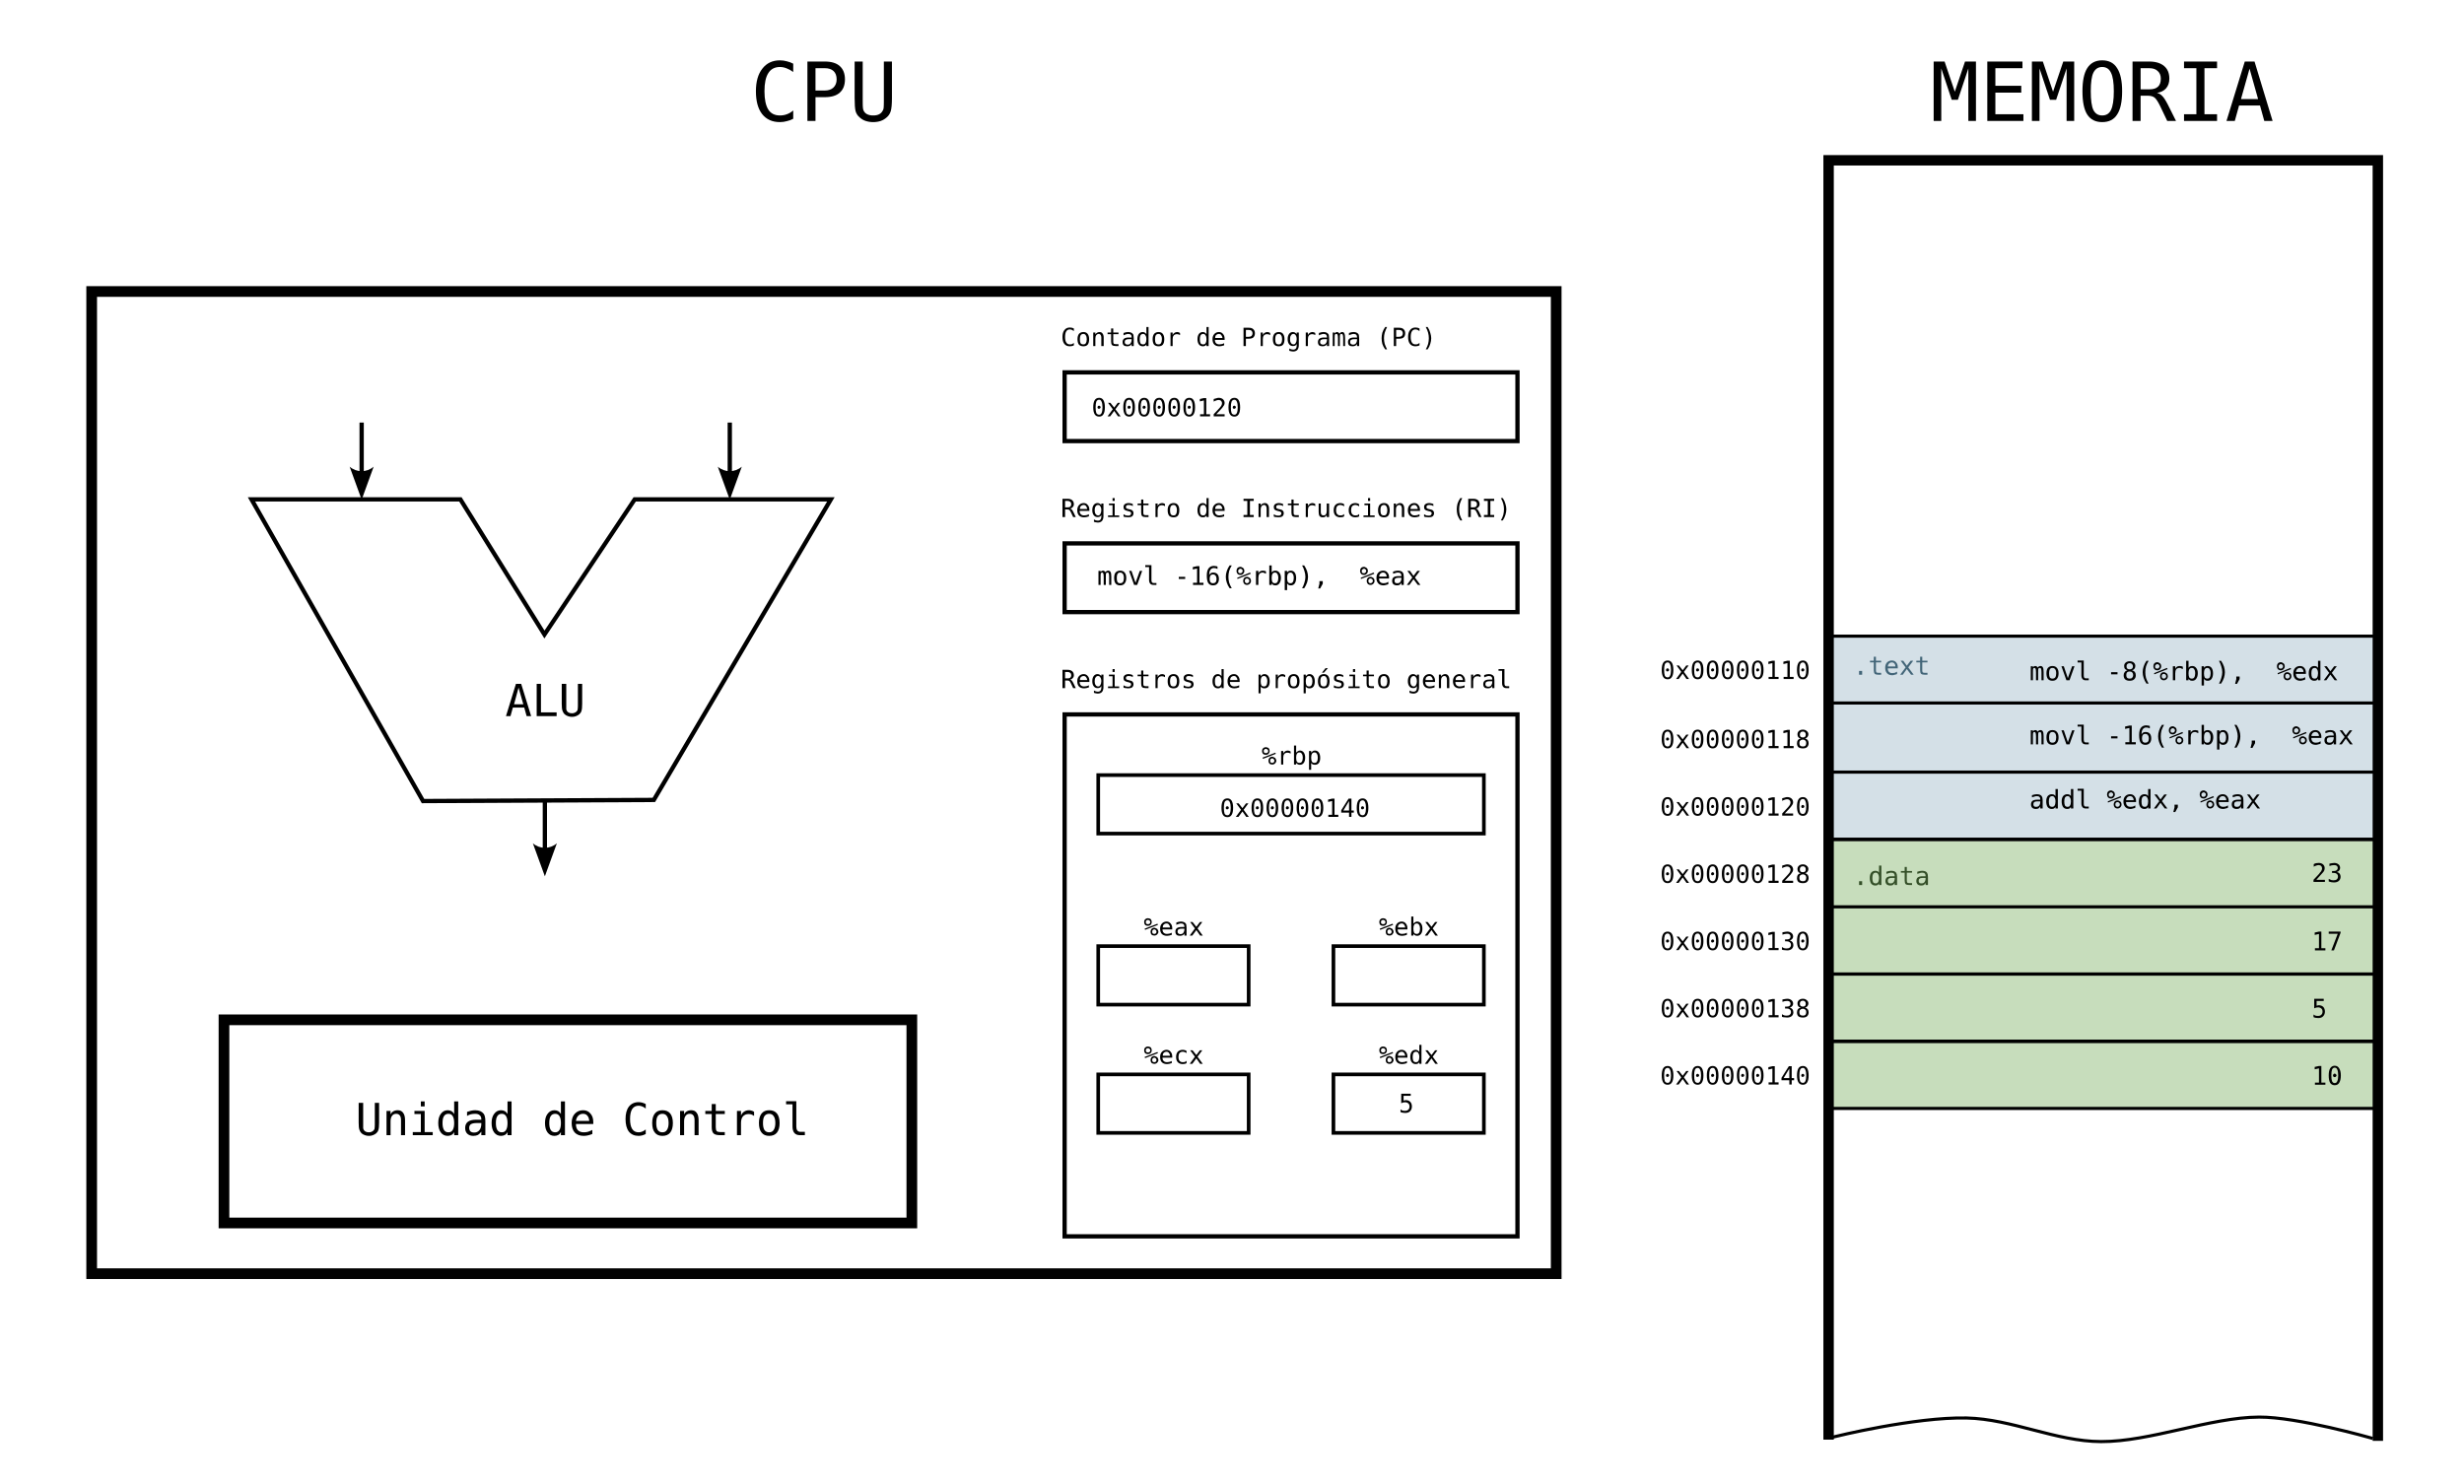
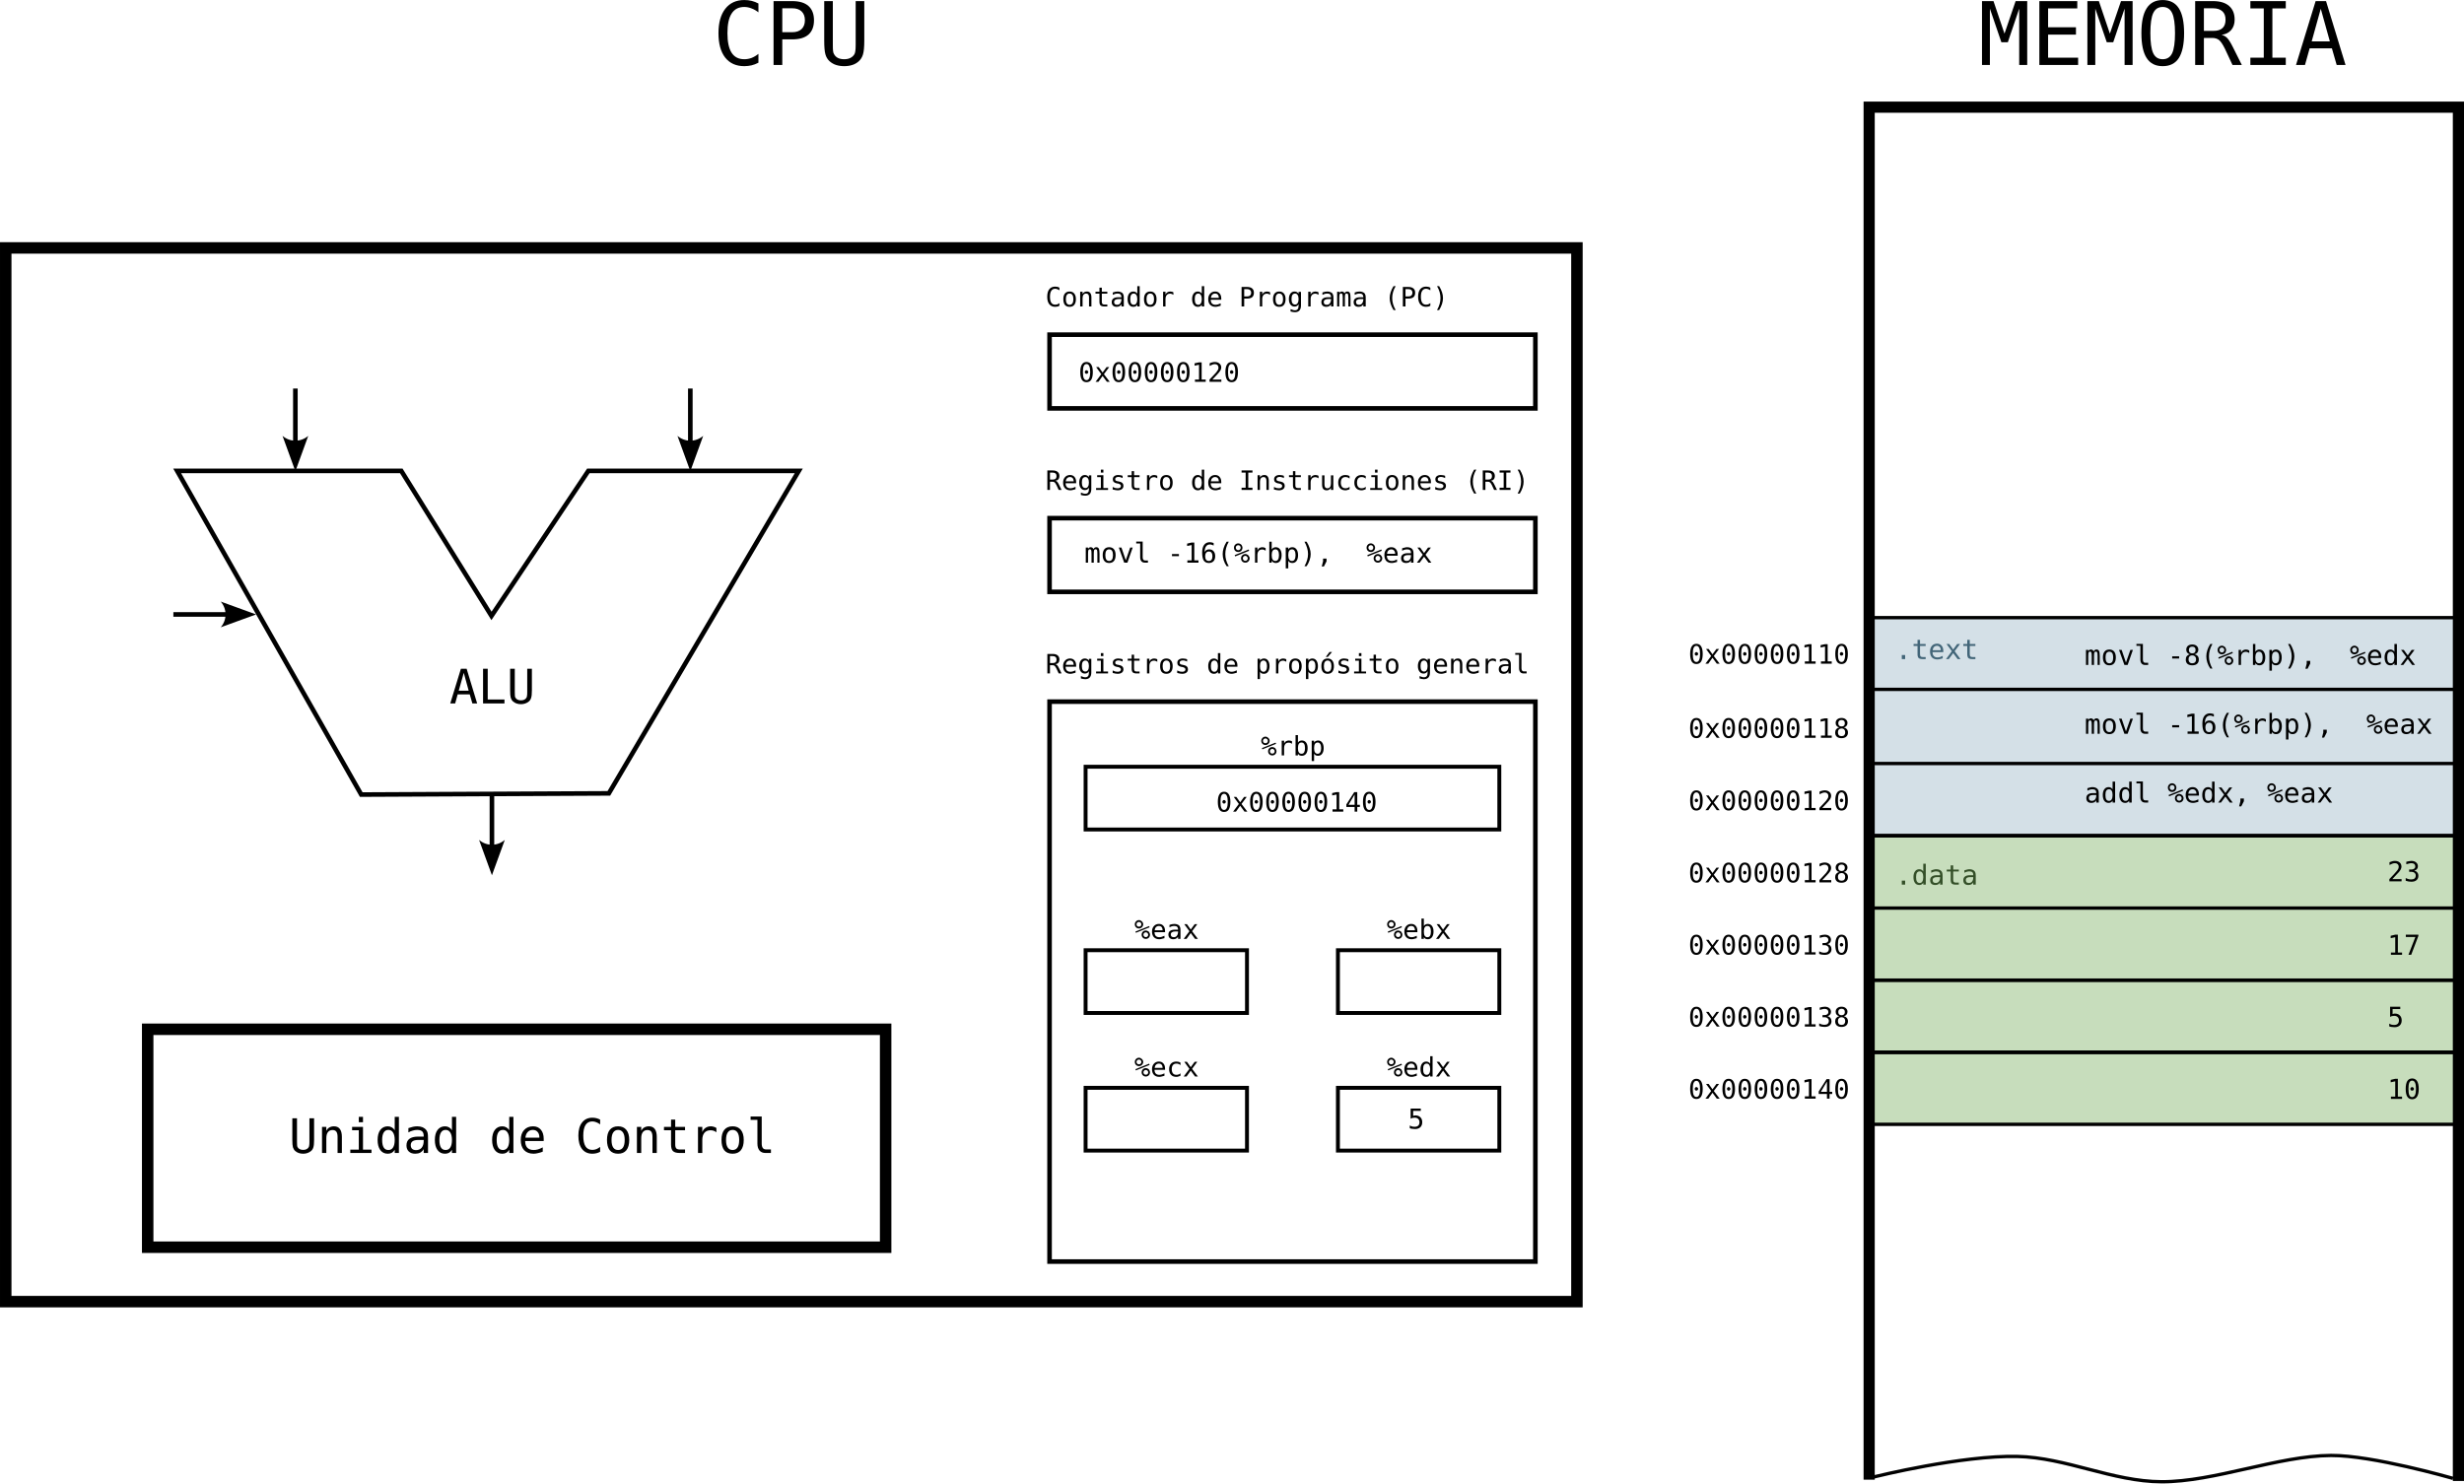
- <svg xmlns="http://www.w3.org/2000/svg" width="151.042mm" height="90.953mm" viewBox="0 0 162.042 97.577" version="1.1" id="svg1" xml:space="preserve">
+ <svg xmlns="http://www.w3.org/2000/svg" width="300mm" height="180.651mm" viewBox="0 0 321.849 193.808" version="1.1" id="svg1" xml:space="preserve">
  <defs id="defs1">
    <marker style="overflow:visible" id="ConcaveTriangle" refX="0" refY="0" orient="auto-start-reverse" markerWidth="1" markerHeight="1" viewBox="0 0 1 1" preserveAspectRatio="xMidYMid">
      <path transform="scale(0.7)" d="M -2,-4 9,0 -2,4 c 2,-2.33 2,-5.66 0,-8 z" style="fill:context-stroke;fill-rule:evenodd;stroke:none" id="path29" />
    </marker>
  </defs>
-   <g id="layer1" transform="translate(-5.77642,-16.39379)">
-     <rect style="fill:#c7ddbc;fill-opacity:1;stroke:none;stroke-width:0.102;stroke-linecap:square" id="rect5" width="35.82" height="17.544" x="126.266" y="71.703" />
-     <rect style="fill:#d4e0e7;fill-opacity:1;stroke:none;stroke-width:0.089;stroke-linecap:square" id="rect6" width="35.82" height="13.315" x="126.266" y="58.268" />
-     <path style="fill:none;fill-opacity:1;stroke:#000000;stroke-width:0.684;stroke-linecap:square;stroke-dasharray:none;stroke-opacity:1" d="M 126.032,110.748 V 26.938 h 36.121 v 83.89" id="path31" />
-     <text xml:space="preserve" style="font-style:normal;font-variant:normal;font-weight:normal;font-stretch:normal;font-size:1.642px;font-family:'Bitstream Vera Sans Mono';-inkscape-font-specification:'Bitstream Vera Sans Mono';fill:#000000;fill-opacity:1;stroke:none;stroke-width:0.137;stroke-dasharray:none;stroke-opacity:1" x="114.949" y="74.468" id="text72">
-       <tspan id="tspan72" style="fill:#000000;fill-opacity:1;stroke-width:0.137" x="114.949" y="74.468">0x00000128</tspan>
+   <g id="layer1" transform="translate(-11.45348,-20.36774)">
+     <rect style="fill:#c7ddbc;fill-opacity:1;stroke:none;stroke-width:0.217;stroke-linecap:square" id="rect5" width="76.327" height="37.383" x="256.104" y="129.756" />
+     <rect style="fill:#d4e0e7;fill-opacity:1;stroke:none;stroke-width:0.189;stroke-linecap:square" id="rect6" width="76.327" height="28.372" x="256.104" y="101.129" />
+     <path style="fill:none;fill-opacity:1;stroke:#000000;stroke-width:1.458;stroke-linecap:square;stroke-dasharray:none;stroke-opacity:1" d="M 255.604,212.956 V 34.369 h 76.969 V 213.126" id="path31" />
+     <text xml:space="preserve" style="font-style:normal;font-variant:normal;font-weight:normal;font-stretch:normal;font-size:3.498px;font-family:'Bitstream Vera Sans Mono';-inkscape-font-specification:'Bitstream Vera Sans Mono';fill:#000000;fill-opacity:1;stroke:none;stroke-width:0.292;stroke-dasharray:none;stroke-opacity:1" x="231.988" y="135.649" id="text72">
+       <tspan id="tspan72" style="fill:#000000;fill-opacity:1;stroke-width:0.292" x="231.988" y="135.649">0x00000128</tspan>
    </text>
-     <path style="fill:none;fill-opacity:1;stroke:#000000;stroke-width:0.205;stroke-linecap:square;stroke-dasharray:none;stroke-opacity:1" d="m 126.092,76.043 h 36.094" id="path73" />
-     <text xml:space="preserve" style="font-style:normal;font-variant:normal;font-weight:normal;font-stretch:normal;font-size:1.642px;font-family:'Bitstream Vera Sans Mono';-inkscape-font-specification:'Bitstream Vera Sans Mono';fill:#000000;fill-opacity:1;stroke:none;stroke-width:0.137;stroke-dasharray:none;stroke-opacity:1" x="114.949" y="78.892" id="text80">
-       <tspan id="tspan80" style="fill:#000000;fill-opacity:1;stroke-width:0.137" x="114.949" y="78.892">0x00000130</tspan>
+     <path style="fill:none;fill-opacity:1;stroke:#000000;stroke-width:0.437;stroke-linecap:square;stroke-dasharray:none;stroke-opacity:1" d="m 255.732,139.005 h 76.912" id="path73" />
+     <text xml:space="preserve" style="font-style:normal;font-variant:normal;font-weight:normal;font-stretch:normal;font-size:3.498px;font-family:'Bitstream Vera Sans Mono';-inkscape-font-specification:'Bitstream Vera Sans Mono';fill:#000000;fill-opacity:1;stroke:none;stroke-width:0.292;stroke-dasharray:none;stroke-opacity:1" x="231.988" y="145.075" id="text80">
+       <tspan id="tspan80" style="fill:#000000;fill-opacity:1;stroke-width:0.292" x="231.988" y="145.075">0x00000130</tspan>
    </text>
-     <path style="fill:none;fill-opacity:1;stroke:#000000;stroke-width:0.205;stroke-linecap:square;stroke-dasharray:none;stroke-opacity:1" d="m 126.092,80.467 h 36.094" id="path81" />
-     <text xml:space="preserve" style="font-style:normal;font-variant:normal;font-weight:normal;font-stretch:normal;font-size:1.642px;font-family:'Bitstream Vera Sans Mono';-inkscape-font-specification:'Bitstream Vera Sans Mono';fill:#000000;fill-opacity:1;stroke:none;stroke-width:0.137;stroke-dasharray:none;stroke-opacity:1" x="114.949" y="61.06" id="text88">
-       <tspan id="tspan88" style="fill:#000000;fill-opacity:1;stroke-width:0.137" x="114.949" y="61.06">0x00000110</tspan>
+     <path style="fill:none;fill-opacity:1;stroke:#000000;stroke-width:0.437;stroke-linecap:square;stroke-dasharray:none;stroke-opacity:1" d="m 255.732,148.431 h 76.912" id="path81" />
+     <text xml:space="preserve" style="font-style:normal;font-variant:normal;font-weight:normal;font-stretch:normal;font-size:3.498px;font-family:'Bitstream Vera Sans Mono';-inkscape-font-specification:'Bitstream Vera Sans Mono';fill:#000000;fill-opacity:1;stroke:none;stroke-width:0.292;stroke-dasharray:none;stroke-opacity:1" x="231.988" y="107.077" id="text88">
+       <tspan id="tspan88" style="fill:#000000;fill-opacity:1;stroke-width:0.292" x="231.988" y="107.077">0x00000110</tspan>
    </text>
-     <path style="fill:none;fill-opacity:1;stroke:#000000;stroke-width:0.205;stroke-linecap:square;stroke-dasharray:none;stroke-opacity:1" d="m 126.092,62.635 h 36.094" id="path89" />
-     <text xml:space="preserve" style="font-style:normal;font-variant:normal;font-weight:normal;font-stretch:normal;font-size:1.642px;font-family:'Bitstream Vera Sans Mono';-inkscape-font-specification:'Bitstream Vera Sans Mono';fill:#000000;fill-opacity:1;stroke:none;stroke-width:0.137;stroke-dasharray:none;stroke-opacity:1" x="114.949" y="65.606" id="text96">
-       <tspan id="tspan96" style="fill:#000000;fill-opacity:1;stroke-width:0.137" x="114.949" y="65.606">0x00000118</tspan>
+     <path style="fill:none;fill-opacity:1;stroke:#000000;stroke-width:0.437;stroke-linecap:square;stroke-dasharray:none;stroke-opacity:1" d="m 255.732,110.433 h 76.912" id="path89" />
+     <text xml:space="preserve" style="font-style:normal;font-variant:normal;font-weight:normal;font-stretch:normal;font-size:3.498px;font-family:'Bitstream Vera Sans Mono';-inkscape-font-specification:'Bitstream Vera Sans Mono';fill:#000000;fill-opacity:1;stroke:none;stroke-width:0.292;stroke-dasharray:none;stroke-opacity:1" x="231.988" y="116.763" id="text96">
+       <tspan id="tspan96" style="fill:#000000;fill-opacity:1;stroke-width:0.292" x="231.988" y="116.763">0x00000118</tspan>
    </text>
-     <path style="fill:none;fill-opacity:1;stroke:#000000;stroke-width:0.205;stroke-linecap:square;stroke-dasharray:none;stroke-opacity:1" d="m 126.092,67.181 h 36.094" id="path97" />
-     <text xml:space="preserve" style="font-style:normal;font-variant:normal;font-weight:normal;font-stretch:normal;font-size:1.642px;font-family:'Bitstream Vera Sans Mono';-inkscape-font-specification:'Bitstream Vera Sans Mono';fill:#000000;fill-opacity:1;stroke:none;stroke-width:0.137;stroke-dasharray:none;stroke-opacity:1" x="114.949" y="70.043" id="text104">
-       <tspan id="tspan104" style="fill:#000000;fill-opacity:1;stroke-width:0.137" x="114.949" y="70.043">0x00000120</tspan>
+     <path style="fill:none;fill-opacity:1;stroke:#000000;stroke-width:0.437;stroke-linecap:square;stroke-dasharray:none;stroke-opacity:1" d="m 255.732,120.119 h 76.912" id="path97" />
+     <text xml:space="preserve" style="font-style:normal;font-variant:normal;font-weight:normal;font-stretch:normal;font-size:3.498px;font-family:'Bitstream Vera Sans Mono';-inkscape-font-specification:'Bitstream Vera Sans Mono';fill:#000000;fill-opacity:1;stroke:none;stroke-width:0.292;stroke-dasharray:none;stroke-opacity:1" x="231.988" y="126.218" id="text104">
+       <tspan id="tspan104" style="fill:#000000;fill-opacity:1;stroke-width:0.292" x="231.988" y="126.218">0x00000120</tspan>
    </text>
-     <path style="fill:none;fill-opacity:1;stroke:#000000;stroke-width:0.205;stroke-linecap:square;stroke-dasharray:none;stroke-opacity:1" d="m 126.092,71.618 h 36.094" id="path105" />
-     <path style="fill:none;fill-opacity:1;stroke:#000000;stroke-width:0.205;stroke-linecap:square;stroke-dasharray:none;stroke-opacity:1" d="m 126.092,71.596 h 36.094" id="path1" />
-     <text xml:space="preserve" style="font-size:1.687px;font-family:'Bitstream Vera Sans Mono';-inkscape-font-specification:'Bitstream Vera Sans Mono';fill:#000000;stroke-width:0.07;stroke-linecap:square" x="157.796" y="74.407" id="text1">
-       <tspan id="tspan1" style="stroke-width:0.07" x="157.796" y="74.407">23</tspan>
+     <path style="fill:none;fill-opacity:1;stroke:#000000;stroke-width:0.437;stroke-linecap:square;stroke-dasharray:none;stroke-opacity:1" d="m 255.732,129.574 h 76.912" id="path105" />
+     <path style="fill:none;fill-opacity:1;stroke:#000000;stroke-width:0.437;stroke-linecap:square;stroke-dasharray:none;stroke-opacity:1" d="m 255.732,129.529 h 76.912" id="path1" />
+     <text xml:space="preserve" style="font-size:3.596px;font-family:'Bitstream Vera Sans Mono';-inkscape-font-specification:'Bitstream Vera Sans Mono';fill:#000000;stroke-width:0.15;stroke-linecap:square" x="323.289" y="135.519" id="text1">
+       <tspan id="tspan1" style="stroke-width:0.15" x="323.289" y="135.519">23</tspan>
    </text>
-     <text xml:space="preserve" style="font-size:1.687px;font-family:'Bitstream Vera Sans Mono';-inkscape-font-specification:'Bitstream Vera Sans Mono';fill:#000000;stroke-width:0.07;stroke-linecap:square" x="157.796" y="78.907" id="text2">
-       <tspan id="tspan2" style="stroke-width:0.07" x="157.796" y="78.907">17</tspan>
+     <text xml:space="preserve" style="font-size:3.596px;font-family:'Bitstream Vera Sans Mono';-inkscape-font-specification:'Bitstream Vera Sans Mono';fill:#000000;stroke-width:0.15;stroke-linecap:square" x="323.289" y="145.107" id="text2">
+       <tspan id="tspan2" style="stroke-width:0.15" x="323.289" y="145.107">17</tspan>
    </text>
-     <text xml:space="preserve" style="font-size:1.687px;font-family:'Bitstream Vera Sans Mono';-inkscape-font-specification:'Bitstream Vera Sans Mono';fill:#000000;stroke-width:0.07;stroke-linecap:square" x="139.234" y="61.138" id="text3">
-       <tspan id="tspan3" style="stroke-width:0.07" x="139.234" y="61.138">movl -8(%rbp),  %edx</tspan>
+     <text xml:space="preserve" style="font-size:3.596px;font-family:'Bitstream Vera Sans Mono';-inkscape-font-specification:'Bitstream Vera Sans Mono';fill:#000000;stroke-width:0.15;stroke-linecap:square" x="283.737" y="107.243" id="text3">
+       <tspan id="tspan3" style="stroke-width:0.15" x="283.737" y="107.243">movl -8(%rbp),  %edx</tspan>
    </text>
-     <text xml:space="preserve" style="font-size:1.687px;font-family:'Bitstream Vera Sans Mono';-inkscape-font-specification:'Bitstream Vera Sans Mono';fill:#000000;stroke-width:0.07;stroke-linecap:square" x="139.234" y="65.356" id="text4">
-       <tspan id="tspan4" style="stroke-width:0.07" x="139.234" y="65.356">movl -16(%rbp),  %eax</tspan>
+     <text xml:space="preserve" style="font-size:3.596px;font-family:'Bitstream Vera Sans Mono';-inkscape-font-specification:'Bitstream Vera Sans Mono';fill:#000000;stroke-width:0.15;stroke-linecap:square" x="283.737" y="116.232" id="text4">
+       <tspan id="tspan4" style="stroke-width:0.15" x="283.737" y="116.232">movl -16(%rbp),  %eax</tspan>
    </text>
-     <text xml:space="preserve" style="font-size:1.687px;font-family:'Bitstream Vera Sans Mono';-inkscape-font-specification:'Bitstream Vera Sans Mono';fill:#000000;stroke-width:0.07;stroke-linecap:square" x="139.234" y="69.575" id="text5">
-       <tspan id="tspan5" style="stroke-width:0.07" x="139.234" y="69.575">addl %edx, %eax</tspan>
+     <text xml:space="preserve" style="font-size:3.596px;font-family:'Bitstream Vera Sans Mono';-inkscape-font-specification:'Bitstream Vera Sans Mono';fill:#000000;stroke-width:0.15;stroke-linecap:square" x="283.737" y="125.221" id="text5">
+       <tspan id="tspan5" style="stroke-width:0.15" x="283.737" y="125.221">addl %edx, %eax</tspan>
    </text>
-     <text xml:space="preserve" style="font-size:1.687px;font-family:'Bitstream Vera Sans Mono';-inkscape-font-specification:'Bitstream Vera Sans Mono';fill:#344f28;fill-opacity:1;stroke:none;stroke-width:0.07;stroke-linecap:square" x="127.629" y="74.608" id="text6">
-       <tspan id="tspan6" style="fill:#344f28;fill-opacity:1;stroke-width:0.07" x="127.629" y="74.608">.data</tspan>
+     <text xml:space="preserve" style="font-size:3.596px;font-family:'Bitstream Vera Sans Mono';-inkscape-font-specification:'Bitstream Vera Sans Mono';fill:#344f28;fill-opacity:1;stroke:none;stroke-width:0.15;stroke-linecap:square" x="259.008" y="135.947" id="text6">
+       <tspan id="tspan6" style="fill:#344f28;fill-opacity:1;stroke-width:0.15" x="259.008" y="135.947">.data</tspan>
    </text>
-     <text xml:space="preserve" style="font-size:1.687px;font-family:'Bitstream Vera Sans Mono';-inkscape-font-specification:'Bitstream Vera Sans Mono';fill:#426578;fill-opacity:1;stroke:none;stroke-width:0.07;stroke-linecap:square" x="127.629" y="60.776" id="text7">
-       <tspan id="tspan7" style="fill:#426578;fill-opacity:1;stroke-width:0.07" x="127.629" y="60.776">.text</tspan>
+     <text xml:space="preserve" style="font-size:3.596px;font-family:'Bitstream Vera Sans Mono';-inkscape-font-specification:'Bitstream Vera Sans Mono';fill:#426578;fill-opacity:1;stroke:none;stroke-width:0.15;stroke-linecap:square" x="259.008" y="106.473" id="text7">
+       <tspan id="tspan7" style="fill:#426578;fill-opacity:1;stroke-width:0.15" x="259.008" y="106.473">.text</tspan>
    </text>
-     <path style="fill:none;fill-opacity:1;stroke:#000000;stroke-width:0.205;stroke-linecap:square;stroke-dasharray:none;stroke-opacity:1" d="m 126.405,110.902 c 0,0 5.296,-1.313 8.708,-1.236 2.99,0.068 5.847,1.542 8.839,1.552 3.236,0.011 7.158,-1.595 10.393,-1.612 2.532,-0.013 7.378,1.378 7.378,1.378" id="path7" />
-     <text xml:space="preserve" style="font-size:5.366px;font-family:'Bitstream Vera Sans Mono';-inkscape-font-specification:'Bitstream Vera Sans Mono';fill:#000000;fill-opacity:1;stroke:none;stroke-width:0.224;stroke-linecap:square" x="132.722" y="24.35" id="text8">
-       <tspan id="tspan8" style="fill:#000000;fill-opacity:1;stroke-width:0.224" x="132.722" y="24.35">MEMORIA</tspan>
+     <path style="fill:none;fill-opacity:1;stroke:#000000;stroke-width:0.437;stroke-linecap:square;stroke-dasharray:none;stroke-opacity:1" d="m 256.399,213.284 c 0,0 11.285,-2.799 18.555,-2.635 6.372,0.144 12.46,3.285 18.834,3.307 6.895,0.024 15.252,-3.398 22.147,-3.435 5.394,-0.029 15.721,2.936 15.721,2.936" id="path7" />
+     <text xml:space="preserve" style="font-size:11.433px;font-family:'Bitstream Vera Sans Mono';-inkscape-font-specification:'Bitstream Vera Sans Mono';fill:#000000;fill-opacity:1;stroke:none;stroke-width:0.476;stroke-linecap:square" x="269.86" y="28.853" id="text8">
+       <tspan id="tspan8" style="fill:#000000;fill-opacity:1;stroke-width:0.476" x="269.86" y="28.853">MEMORIA</tspan>
    </text>
-     <rect style="fill:none;fill-opacity:1;stroke:#000000;stroke-width:0.703;stroke-linecap:square;stroke-dasharray:none;stroke-opacity:1" id="rect8" width="96.313" height="64.606" x="11.805" y="35.568" />
-     <rect style="fill:none;fill-opacity:1;stroke:#000000;stroke-width:0.281;stroke-linecap:square;stroke-dasharray:none;stroke-opacity:1" id="rect9" width="29.781" height="4.519" x="75.79" y="40.888" />
+     <rect style="fill:none;fill-opacity:1;stroke:#000000;stroke-width:1.498;stroke-linecap:square;stroke-dasharray:none;stroke-opacity:1" id="rect8" width="205.23" height="137.666" x="12.203" y="52.758" />
+     <rect style="fill:none;fill-opacity:1;stroke:#000000;stroke-width:0.599;stroke-linecap:square;stroke-dasharray:none;stroke-opacity:1" id="rect9" width="63.46" height="9.629" x="148.546" y="64.093" />
    <text xml:space="preserve" style="font-size:3.175px;font-family:'Bitstream Vera Sans Mono';-inkscape-font-specification:'Bitstream Vera Sans Mono';fill:none;fill-opacity:1;stroke:#000000;stroke-width:0.529;stroke-linecap:square;stroke-dasharray:none;stroke-opacity:1" x="135.69" y="43.62" id="text9">
      <tspan id="tspan9" style="stroke-width:0.529" x="135.69" y="43.62" />
    </text>
-     <text xml:space="preserve" style="font-style:normal;font-variant:normal;font-weight:normal;font-stretch:normal;font-size:1.642px;font-family:'Bitstream Vera Sans Mono';-inkscape-font-specification:'Bitstream Vera Sans Mono';fill:#000000;fill-opacity:1;stroke:none;stroke-width:0.137;stroke-dasharray:none;stroke-opacity:1" x="75.538" y="39.158" id="text10">
-       <tspan id="tspan10" style="fill:#000000;fill-opacity:1;stroke-width:0.137" x="75.538" y="39.158">Contador de Programa (PC)</tspan>
+     <text xml:space="preserve" style="font-style:normal;font-variant:normal;font-weight:normal;font-stretch:normal;font-size:3.498px;font-family:'Bitstream Vera Sans Mono';-inkscape-font-specification:'Bitstream Vera Sans Mono';fill:#000000;fill-opacity:1;stroke:none;stroke-width:0.292;stroke-dasharray:none;stroke-opacity:1" x="148.009" y="60.408" id="text10">
+       <tspan id="tspan10" style="fill:#000000;fill-opacity:1;stroke-width:0.292" x="148.009" y="60.408">Contador de Programa (PC)</tspan>
    </text>
-     <rect style="fill:none;fill-opacity:1;stroke:#000000;stroke-width:0.281;stroke-linecap:square;stroke-dasharray:none;stroke-opacity:1" id="rect10" width="29.781" height="4.519" x="75.79" y="52.137" />
-     <text xml:space="preserve" style="font-style:normal;font-variant:normal;font-weight:normal;font-stretch:normal;font-size:1.642px;font-family:'Bitstream Vera Sans Mono';-inkscape-font-specification:'Bitstream Vera Sans Mono';fill:#000000;fill-opacity:1;stroke:none;stroke-width:0.137;stroke-dasharray:none;stroke-opacity:1" x="75.538" y="50.408" id="text11">
-       <tspan id="tspan11" style="fill:#000000;fill-opacity:1;stroke-width:0.137" x="75.538" y="50.408">Registro de Instrucciones (RI)</tspan>
+     <rect style="fill:none;fill-opacity:1;stroke:#000000;stroke-width:0.599;stroke-linecap:square;stroke-dasharray:none;stroke-opacity:1" id="rect10" width="63.46" height="9.629" x="148.546" y="88.064" />
+     <text xml:space="preserve" style="font-style:normal;font-variant:normal;font-weight:normal;font-stretch:normal;font-size:3.498px;font-family:'Bitstream Vera Sans Mono';-inkscape-font-specification:'Bitstream Vera Sans Mono';fill:#000000;fill-opacity:1;stroke:none;stroke-width:0.292;stroke-dasharray:none;stroke-opacity:1" x="148.009" y="84.379" id="text11">
+       <tspan id="tspan11" style="fill:#000000;fill-opacity:1;stroke-width:0.292" x="148.009" y="84.379">Registro de Instrucciones (RI)</tspan>
    </text>
-     <rect style="fill:none;fill-opacity:1;stroke:#000000;stroke-width:0.281;stroke-linecap:square;stroke-dasharray:none;stroke-opacity:1" id="rect11" width="29.781" height="34.331" x="75.79" y="63.387" />
-     <text xml:space="preserve" style="font-style:normal;font-variant:normal;font-weight:normal;font-stretch:normal;font-size:1.642px;font-family:'Bitstream Vera Sans Mono';-inkscape-font-specification:'Bitstream Vera Sans Mono';fill:#000000;fill-opacity:1;stroke:none;stroke-width:0.137;stroke-dasharray:none;stroke-opacity:1" x="75.538" y="61.658" id="text12">
-       <tspan id="tspan12" style="fill:#000000;fill-opacity:1;stroke-width:0.137" x="75.538" y="61.658">Registros de propósito general</tspan>
+     <rect style="fill:none;fill-opacity:1;stroke:#000000;stroke-width:0.599;stroke-linecap:square;stroke-dasharray:none;stroke-opacity:1" id="rect11" width="63.46" height="73.154" x="148.546" y="112.035" />
+     <text xml:space="preserve" style="font-style:normal;font-variant:normal;font-weight:normal;font-stretch:normal;font-size:3.498px;font-family:'Bitstream Vera Sans Mono';-inkscape-font-specification:'Bitstream Vera Sans Mono';fill:#000000;fill-opacity:1;stroke:none;stroke-width:0.292;stroke-dasharray:none;stroke-opacity:1" x="148.009" y="108.351" id="text12">
+       <tspan id="tspan12" style="fill:#000000;fill-opacity:1;stroke-width:0.292" x="148.009" y="108.351">Registros de propósito general</tspan>
    </text>
-     <path style="fill:none;fill-opacity:1;stroke:#000000;stroke-width:0.205;stroke-linecap:square;stroke-dasharray:none;stroke-opacity:1" d="m 126.092,58.238 h 36.094" id="path12" />
-     <path style="fill:none;fill-opacity:1;stroke:#000000;stroke-width:0.205;stroke-linecap:square;stroke-dasharray:none;stroke-opacity:1" d="m 126.092,80.462 h 36.094" id="path13" />
-     <text xml:space="preserve" style="font-style:normal;font-variant:normal;font-weight:normal;font-stretch:normal;font-size:1.642px;font-family:'Bitstream Vera Sans Mono';-inkscape-font-specification:'Bitstream Vera Sans Mono';fill:#000000;fill-opacity:1;stroke:none;stroke-width:0.137;stroke-dasharray:none;stroke-opacity:1" x="114.949" y="83.31" id="text13">
-       <tspan id="tspan13" style="fill:#000000;fill-opacity:1;stroke-width:0.137" x="114.949" y="83.31">0x00000138</tspan>
+     <path style="fill:none;fill-opacity:1;stroke:#000000;stroke-width:0.437;stroke-linecap:square;stroke-dasharray:none;stroke-opacity:1" d="m 255.732,101.063 h 76.912" id="path12" />
+     <path style="fill:none;fill-opacity:1;stroke:#000000;stroke-width:0.437;stroke-linecap:square;stroke-dasharray:none;stroke-opacity:1" d="m 255.732,148.419 h 76.912" id="path13" />
+     <text xml:space="preserve" style="font-style:normal;font-variant:normal;font-weight:normal;font-stretch:normal;font-size:3.498px;font-family:'Bitstream Vera Sans Mono';-inkscape-font-specification:'Bitstream Vera Sans Mono';fill:#000000;fill-opacity:1;stroke:none;stroke-width:0.292;stroke-dasharray:none;stroke-opacity:1" x="231.988" y="154.49" id="text13">
+       <tspan id="tspan13" style="fill:#000000;fill-opacity:1;stroke-width:0.292" x="231.988" y="154.49">0x00000138</tspan>
    </text>
-     <path style="fill:none;fill-opacity:1;stroke:#000000;stroke-width:0.205;stroke-linecap:square;stroke-dasharray:none;stroke-opacity:1" d="m 126.092,84.885 h 36.094" id="path14" />
-     <text xml:space="preserve" style="font-size:1.687px;font-family:'Bitstream Vera Sans Mono';-inkscape-font-specification:'Bitstream Vera Sans Mono';fill:#000000;stroke-width:0.07;stroke-linecap:square" x="157.796" y="83.326" id="text14">
-       <tspan id="tspan14" style="stroke-width:0.07" x="157.796" y="83.326">5</tspan>
+     <path style="fill:none;fill-opacity:1;stroke:#000000;stroke-width:0.437;stroke-linecap:square;stroke-dasharray:none;stroke-opacity:1" d="m 255.732,157.846 h 76.912" id="path14" />
+     <text xml:space="preserve" style="font-size:3.596px;font-family:'Bitstream Vera Sans Mono';-inkscape-font-specification:'Bitstream Vera Sans Mono';fill:#000000;stroke-width:0.15;stroke-linecap:square" x="323.289" y="154.522" id="text14">
+       <tspan id="tspan14" style="stroke-width:0.15" x="323.289" y="154.522">5</tspan>
    </text>
-     <path style="fill:none;fill-opacity:1;stroke:#000000;stroke-width:0.205;stroke-linecap:square;stroke-dasharray:none;stroke-opacity:1" d="m 126.092,84.885 h 36.094" id="path15" />
-     <path style="fill:none;fill-opacity:1;stroke:#000000;stroke-width:0.205;stroke-linecap:square;stroke-dasharray:none;stroke-opacity:1" d="m 126.092,84.88 h 36.094" id="path16" />
-     <text xml:space="preserve" style="font-style:normal;font-variant:normal;font-weight:normal;font-stretch:normal;font-size:1.642px;font-family:'Bitstream Vera Sans Mono';-inkscape-font-specification:'Bitstream Vera Sans Mono';fill:#000000;fill-opacity:1;stroke:none;stroke-width:0.137;stroke-dasharray:none;stroke-opacity:1" x="114.949" y="87.729" id="text16">
-       <tspan id="tspan16" style="fill:#000000;fill-opacity:1;stroke-width:0.137" x="114.949" y="87.729">0x00000140</tspan>
+     <path style="fill:none;fill-opacity:1;stroke:#000000;stroke-width:0.437;stroke-linecap:square;stroke-dasharray:none;stroke-opacity:1" d="m 255.732,157.846 h 76.912" id="path15" />
+     <path style="fill:none;fill-opacity:1;stroke:#000000;stroke-width:0.437;stroke-linecap:square;stroke-dasharray:none;stroke-opacity:1" d="m 255.732,157.834 h 76.912" id="path16" />
+     <text xml:space="preserve" style="font-style:normal;font-variant:normal;font-weight:normal;font-stretch:normal;font-size:3.498px;font-family:'Bitstream Vera Sans Mono';-inkscape-font-specification:'Bitstream Vera Sans Mono';fill:#000000;fill-opacity:1;stroke:none;stroke-width:0.292;stroke-dasharray:none;stroke-opacity:1" x="231.988" y="163.905" id="text16">
+       <tspan id="tspan16" style="fill:#000000;fill-opacity:1;stroke-width:0.292" x="231.988" y="163.905">0x00000140</tspan>
    </text>
-     <path style="fill:none;fill-opacity:1;stroke:#000000;stroke-width:0.205;stroke-linecap:square;stroke-dasharray:none;stroke-opacity:1" d="m 126.092,89.304 h 36.094" id="path17" />
-     <text xml:space="preserve" style="font-size:1.687px;font-family:'Bitstream Vera Sans Mono';-inkscape-font-specification:'Bitstream Vera Sans Mono';fill:#000000;stroke-width:0.07;stroke-linecap:square" x="157.796" y="87.744" id="text17">
-       <tspan id="tspan17" style="stroke-width:0.07" x="157.796" y="87.744">10</tspan>
+     <path style="fill:none;fill-opacity:1;stroke:#000000;stroke-width:0.437;stroke-linecap:square;stroke-dasharray:none;stroke-opacity:1" d="m 255.732,167.261 h 76.912" id="path17" />
+     <text xml:space="preserve" style="font-size:3.596px;font-family:'Bitstream Vera Sans Mono';-inkscape-font-specification:'Bitstream Vera Sans Mono';fill:#000000;stroke-width:0.15;stroke-linecap:square" x="323.289" y="163.937" id="text17">
+       <tspan id="tspan17" style="stroke-width:0.15" x="323.289" y="163.937">10</tspan>
    </text>
-     <text xml:space="preserve" style="font-style:normal;font-variant:normal;font-weight:normal;font-stretch:normal;font-size:1.642px;font-family:'Bitstream Vera Sans Mono';-inkscape-font-specification:'Bitstream Vera Sans Mono';fill:#000000;fill-opacity:1;stroke:none;stroke-width:0.137;stroke-dasharray:none;stroke-opacity:1" x="77.563" y="43.78" id="text18">
-       <tspan id="tspan18" style="fill:#000000;fill-opacity:1;stroke-width:0.137" x="77.563" y="43.78">0x00000120</tspan>
+     <text xml:space="preserve" style="font-style:normal;font-variant:normal;font-weight:normal;font-stretch:normal;font-size:3.498px;font-family:'Bitstream Vera Sans Mono';-inkscape-font-specification:'Bitstream Vera Sans Mono';fill:#000000;fill-opacity:1;stroke:none;stroke-width:0.292;stroke-dasharray:none;stroke-opacity:1" x="152.323" y="70.256" id="text18">
+       <tspan id="tspan18" style="fill:#000000;fill-opacity:1;stroke-width:0.292" x="152.323" y="70.256">0x00000120</tspan>
    </text>
-     <text xml:space="preserve" style="font-size:5.366px;font-family:'Bitstream Vera Sans Mono';-inkscape-font-specification:'Bitstream Vera Sans Mono';fill:#000000;fill-opacity:1;stroke:none;stroke-width:0.224;stroke-linecap:square" x="55.128" y="24.35" id="text19">
-       <tspan id="tspan19" style="fill:#000000;fill-opacity:1;stroke-width:0.224" x="55.128" y="24.35">CPU</tspan>
+     <text xml:space="preserve" style="font-size:11.433px;font-family:'Bitstream Vera Sans Mono';-inkscape-font-specification:'Bitstream Vera Sans Mono';fill:#000000;fill-opacity:1;stroke:none;stroke-width:0.476;stroke-linecap:square" x="104.518" y="28.853" id="text19">
+       <tspan id="tspan19" style="fill:#000000;fill-opacity:1;stroke-width:0.476" x="104.518" y="28.853">CPU</tspan>
    </text>
-     <rect style="fill:none;fill-opacity:1;stroke:#000000;stroke-width:0.24;stroke-linecap:square;stroke-dasharray:none;stroke-opacity:1" id="rect19" width="25.362" height="3.848" x="78" y="67.378" />
-     <text xml:space="preserve" style="font-style:normal;font-variant:normal;font-weight:normal;font-stretch:normal;font-size:1.642px;font-family:'Bitstream Vera Sans Mono';-inkscape-font-specification:'Bitstream Vera Sans Mono';fill:#000000;fill-opacity:1;stroke:none;stroke-width:0.137;stroke-dasharray:none;stroke-opacity:1" x="88.741" y="66.684" id="text20">
-       <tspan id="tspan20" style="fill:#000000;fill-opacity:1;stroke-width:0.137" x="88.741" y="66.684">%rbp</tspan>
+     <rect style="fill:none;fill-opacity:1;stroke:#000000;stroke-width:0.51;stroke-linecap:square;stroke-dasharray:none;stroke-opacity:1" id="rect19" width="54.042" height="8.2" x="153.254" y="120.54" />
+     <text xml:space="preserve" style="font-style:normal;font-variant:normal;font-weight:normal;font-stretch:normal;font-size:3.498px;font-family:'Bitstream Vera Sans Mono';-inkscape-font-specification:'Bitstream Vera Sans Mono';fill:#000000;fill-opacity:1;stroke:none;stroke-width:0.292;stroke-dasharray:none;stroke-opacity:1" x="176.142" y="119.062" id="text20">
+       <tspan id="tspan20" style="fill:#000000;fill-opacity:1;stroke-width:0.292" x="176.142" y="119.062">%rbp</tspan>
    </text>
-     <rect style="fill:none;fill-opacity:1;stroke:#000000;stroke-width:0.24;stroke-linecap:square;stroke-dasharray:none;stroke-opacity:1" id="rect20" width="9.894" height="3.848" x="78" y="78.628" />
-     <text xml:space="preserve" style="font-style:normal;font-variant:normal;font-weight:normal;font-stretch:normal;font-size:1.642px;font-family:'Bitstream Vera Sans Mono';-inkscape-font-specification:'Bitstream Vera Sans Mono';fill:#000000;fill-opacity:1;stroke:none;stroke-width:0.137;stroke-dasharray:none;stroke-opacity:1" x="80.987" y="77.934" id="text21">
-       <tspan id="tspan21" style="fill:#000000;fill-opacity:1;stroke-width:0.137" x="80.987" y="77.934">%eax</tspan>
+     <rect style="fill:none;fill-opacity:1;stroke:#000000;stroke-width:0.51;stroke-linecap:square;stroke-dasharray:none;stroke-opacity:1" id="rect20" width="21.082" height="8.2" x="153.254" y="144.512" />
+     <text xml:space="preserve" style="font-style:normal;font-variant:normal;font-weight:normal;font-stretch:normal;font-size:3.498px;font-family:'Bitstream Vera Sans Mono';-inkscape-font-specification:'Bitstream Vera Sans Mono';fill:#000000;fill-opacity:1;stroke:none;stroke-width:0.292;stroke-dasharray:none;stroke-opacity:1" x="159.62" y="143.033" id="text21">
+       <tspan id="tspan21" style="fill:#000000;fill-opacity:1;stroke-width:0.292" x="159.62" y="143.033">%eax</tspan>
    </text>
-     <rect style="fill:none;fill-opacity:1;stroke:#000000;stroke-width:0.24;stroke-linecap:square;stroke-dasharray:none;stroke-opacity:1" id="rect21" width="9.894" height="3.848" x="78" y="87.065" />
-     <text xml:space="preserve" style="font-style:normal;font-variant:normal;font-weight:normal;font-stretch:normal;font-size:1.642px;font-family:'Bitstream Vera Sans Mono';-inkscape-font-specification:'Bitstream Vera Sans Mono';fill:#000000;fill-opacity:1;stroke:none;stroke-width:0.137;stroke-dasharray:none;stroke-opacity:1" x="80.987" y="86.371" id="text22">
-       <tspan id="tspan22" style="fill:#000000;fill-opacity:1;stroke-width:0.137" x="80.987" y="86.371">%ecx</tspan>
+     <rect style="fill:none;fill-opacity:1;stroke:#000000;stroke-width:0.51;stroke-linecap:square;stroke-dasharray:none;stroke-opacity:1" id="rect21" width="21.082" height="8.2" x="153.254" y="162.49" />
+     <text xml:space="preserve" style="font-style:normal;font-variant:normal;font-weight:normal;font-stretch:normal;font-size:3.498px;font-family:'Bitstream Vera Sans Mono';-inkscape-font-specification:'Bitstream Vera Sans Mono';fill:#000000;fill-opacity:1;stroke:none;stroke-width:0.292;stroke-dasharray:none;stroke-opacity:1" x="159.62" y="161.012" id="text22">
+       <tspan id="tspan22" style="fill:#000000;fill-opacity:1;stroke-width:0.292" x="159.62" y="161.012">%ecx</tspan>
    </text>
-     <rect style="fill:none;fill-opacity:1;stroke:#000000;stroke-width:0.24;stroke-linecap:square;stroke-dasharray:none;stroke-opacity:1" id="rect26" width="9.894" height="3.848" x="93.468" y="78.628" />
-     <text xml:space="preserve" style="font-style:normal;font-variant:normal;font-weight:normal;font-stretch:normal;font-size:1.642px;font-family:'Bitstream Vera Sans Mono';-inkscape-font-specification:'Bitstream Vera Sans Mono';fill:#000000;fill-opacity:1;stroke:none;stroke-width:0.137;stroke-dasharray:none;stroke-opacity:1" x="96.455" y="77.934" id="text26">
-       <tspan id="tspan26" style="fill:#000000;fill-opacity:1;stroke-width:0.137" x="96.455" y="77.934">%ebx</tspan>
+     <rect style="fill:none;fill-opacity:1;stroke:#000000;stroke-width:0.51;stroke-linecap:square;stroke-dasharray:none;stroke-opacity:1" id="rect26" width="21.082" height="8.2" x="186.215" y="144.512" />
+     <text xml:space="preserve" style="font-style:normal;font-variant:normal;font-weight:normal;font-stretch:normal;font-size:3.498px;font-family:'Bitstream Vera Sans Mono';-inkscape-font-specification:'Bitstream Vera Sans Mono';fill:#000000;fill-opacity:1;stroke:none;stroke-width:0.292;stroke-dasharray:none;stroke-opacity:1" x="192.581" y="143.033" id="text26">
+       <tspan id="tspan26" style="fill:#000000;fill-opacity:1;stroke-width:0.292" x="192.581" y="143.033">%ebx</tspan>
    </text>
-     <rect style="fill:none;fill-opacity:1;stroke:#000000;stroke-width:0.24;stroke-linecap:square;stroke-dasharray:none;stroke-opacity:1" id="rect27" width="9.894" height="3.848" x="93.468" y="87.065" />
-     <text xml:space="preserve" style="font-style:normal;font-variant:normal;font-weight:normal;font-stretch:normal;font-size:1.642px;font-family:'Bitstream Vera Sans Mono';-inkscape-font-specification:'Bitstream Vera Sans Mono';fill:#000000;fill-opacity:1;stroke:none;stroke-width:0.137;stroke-dasharray:none;stroke-opacity:1" x="96.455" y="86.371" id="text27">
-       <tspan id="tspan27" style="fill:#000000;fill-opacity:1;stroke-width:0.137" x="96.455" y="86.371">%edx</tspan>
+     <rect style="fill:none;fill-opacity:1;stroke:#000000;stroke-width:0.51;stroke-linecap:square;stroke-dasharray:none;stroke-opacity:1" id="rect27" width="21.082" height="8.2" x="186.215" y="162.49" />
+     <text xml:space="preserve" style="font-style:normal;font-variant:normal;font-weight:normal;font-stretch:normal;font-size:3.498px;font-family:'Bitstream Vera Sans Mono';-inkscape-font-specification:'Bitstream Vera Sans Mono';fill:#000000;fill-opacity:1;stroke:none;stroke-width:0.292;stroke-dasharray:none;stroke-opacity:1" x="192.581" y="161.012" id="text27">
+       <tspan id="tspan27" style="fill:#000000;fill-opacity:1;stroke-width:0.292" x="192.581" y="161.012">%edx</tspan>
    </text>
-     <path id="rect28" style="fill:none;stroke:#000000;stroke-width:0.282;stroke-linecap:square;stroke-dasharray:none" d="m 22.315,49.241 h 13.738 l 5.528,8.89 5.936,-8.89 h 12.901 l -11.643,19.77 -15.178,0.074 z" />
-     <path style="fill:none;fill-opacity:1;stroke:#000000;stroke-width:0.282;stroke-linecap:square;stroke-dasharray:none;stroke-opacity:1;marker-end:url(#ConcaveTriangle)" d="m 29.56,44.33 v 3.156" id="path28" />
-     <path style="fill:none;fill-opacity:1;stroke:#000000;stroke-width:0.282;stroke-linecap:square;stroke-dasharray:none;stroke-opacity:1;marker-end:url(#ConcaveTriangle)" d="m 53.77,44.33 v 3.156" id="path30" />
-     <path style="fill:none;fill-opacity:1;stroke:#000000;stroke-width:0.282;stroke-linecap:square;stroke-dasharray:none;stroke-opacity:1;marker-end:url(#ConcaveTriangle)" d="m 41.609,69.103 v 3.156" id="path32" />
-     <rect style="fill:none;fill-opacity:1;stroke:#000000;stroke-width:0.703;stroke-linecap:square;stroke-dasharray:none;stroke-opacity:1" id="rect32" width="45.236" height="13.363" x="20.506" y="83.475" />
-     <text xml:space="preserve" style="font-size:2.915px;font-family:'Bitstream Vera Sans Mono';-inkscape-font-specification:'Bitstream Vera Sans Mono';fill:#000000;fill-opacity:1;stroke:none;stroke-width:1.214;stroke-linecap:square;stroke-dasharray:none;stroke-opacity:1" x="29.159" y="91.06" id="text32">
-       <tspan id="tspan32" style="fill:#000000;fill-opacity:1;stroke:none;stroke-width:1.214" x="29.159" y="91.06">Unidad de Control</tspan>
+     <path id="rect28" style="fill:none;stroke:#000000;stroke-width:0.6;stroke-linecap:square;stroke-dasharray:none" d="M 34.598,81.892 H 63.871 L 75.651,100.835 88.299,81.892 H 115.789 L 90.98,124.02 58.638,124.177 Z" />
+     <path style="fill:none;fill-opacity:1;stroke:#000000;stroke-width:0.6;stroke-linecap:square;stroke-dasharray:none;stroke-opacity:1;marker-end:url(#ConcaveTriangle)" d="m 50.036,71.429 v 6.725" id="path28" />
+     <path style="fill:none;fill-opacity:1;stroke:#000000;stroke-width:0.6;stroke-linecap:square;stroke-dasharray:none;stroke-opacity:1;marker-end:url(#ConcaveTriangle)" d="m 101.624,71.429 v 6.725" id="path30" />
+     <path style="fill:none;fill-opacity:1;stroke:#000000;stroke-width:0.6;stroke-linecap:square;stroke-dasharray:none;stroke-opacity:1;marker-end:url(#ConcaveTriangle)" d="m 75.71,124.216 v 6.725" id="path32" />
+     <rect style="fill:none;fill-opacity:1;stroke:#000000;stroke-width:1.498;stroke-linecap:square;stroke-dasharray:none;stroke-opacity:1" id="rect32" width="96.392" height="28.474" x="30.744" y="154.841" />
+     <text xml:space="preserve" style="font-size:6.211px;font-family:'Bitstream Vera Sans Mono';-inkscape-font-specification:'Bitstream Vera Sans Mono';fill:#000000;fill-opacity:1;stroke:none;stroke-width:2.588;stroke-linecap:square;stroke-dasharray:none;stroke-opacity:1" x="49.182" y="171.003" id="text32">
+       <tspan id="tspan32" style="fill:#000000;fill-opacity:1;stroke:none;stroke-width:2.588" x="49.182" y="171.003">Unidad de Control</tspan>
    </text>
-     <text xml:space="preserve" style="font-size:2.915px;font-family:'Bitstream Vera Sans Mono';-inkscape-font-specification:'Bitstream Vera Sans Mono';fill:#000000;fill-opacity:1;stroke:none;stroke-width:1.214;stroke-linecap:square;stroke-dasharray:none;stroke-opacity:1" x="39.002" y="63.498" id="text33">
-       <tspan id="tspan33" style="fill:#000000;fill-opacity:1;stroke:none;stroke-width:1.214" x="39.002" y="63.498">ALU</tspan>
+     <text xml:space="preserve" style="font-size:6.211px;font-family:'Bitstream Vera Sans Mono';-inkscape-font-specification:'Bitstream Vera Sans Mono';fill:#000000;fill-opacity:1;stroke:none;stroke-width:2.588;stroke-linecap:square;stroke-dasharray:none;stroke-opacity:1" x="70.157" y="112.273" id="text33">
+       <tspan id="tspan33" style="fill:#000000;fill-opacity:1;stroke:none;stroke-width:2.588" x="70.157" y="112.273">ALU</tspan>
    </text>
-     <text xml:space="preserve" style="font-style:normal;font-variant:normal;font-weight:normal;font-stretch:normal;font-size:1.642px;font-family:'Bitstream Vera Sans Mono';-inkscape-font-specification:'Bitstream Vera Sans Mono';fill:#000000;fill-opacity:1;stroke:none;stroke-width:0.137;stroke-dasharray:none;stroke-opacity:1" x="85.996" y="70.13" id="text35">
-       <tspan id="tspan35" style="fill:#000000;fill-opacity:1;stroke-width:0.137" x="85.996" y="70.13">0x00000140</tspan>
+     <text xml:space="preserve" style="font-style:normal;font-variant:normal;font-weight:normal;font-stretch:normal;font-size:3.498px;font-family:'Bitstream Vera Sans Mono';-inkscape-font-specification:'Bitstream Vera Sans Mono';fill:#000000;fill-opacity:1;stroke:none;stroke-width:0.292;stroke-dasharray:none;stroke-opacity:1" x="170.293" y="126.404" id="text35">
+       <tspan id="tspan35" style="fill:#000000;fill-opacity:1;stroke-width:0.292" x="170.293" y="126.404">0x00000140</tspan>
    </text>
-     <text xml:space="preserve" style="font-size:1.687px;font-family:'Bitstream Vera Sans Mono';-inkscape-font-specification:'Bitstream Vera Sans Mono';fill:#000000;stroke-width:0.07;stroke-linecap:square" x="97.755" y="89.57" id="text36">
-       <tspan id="tspan36" style="stroke-width:0.07" x="97.755" y="89.57">5</tspan>
+     <text xml:space="preserve" style="font-size:3.596px;font-family:'Bitstream Vera Sans Mono';-inkscape-font-specification:'Bitstream Vera Sans Mono';fill:#000000;stroke-width:0.15;stroke-linecap:square" x="195.351" y="167.829" id="text36">
+       <tspan id="tspan36" style="stroke-width:0.15" x="195.351" y="167.829">5</tspan>
    </text>
-     <text xml:space="preserve" style="font-size:1.687px;font-family:'Bitstream Vera Sans Mono';-inkscape-font-specification:'Bitstream Vera Sans Mono';fill:#000000;stroke-width:0.07;stroke-linecap:square" x="77.922" y="54.865" id="text37">
-       <tspan id="tspan37" style="stroke-width:0.07" x="77.922" y="54.865">movl -16(%rbp),  %eax</tspan>
+     <text xml:space="preserve" style="font-size:3.596px;font-family:'Bitstream Vera Sans Mono';-inkscape-font-specification:'Bitstream Vera Sans Mono';fill:#000000;stroke-width:0.15;stroke-linecap:square" x="153.089" y="93.877" id="text37">
+       <tspan id="tspan37" style="stroke-width:0.15" x="153.089" y="93.877">movl -16(%rbp),  %eax</tspan>
    </text>
+     <path style="fill:none;fill-opacity:1;stroke:#000000;stroke-width:0.6;stroke-linecap:square;stroke-dasharray:none;stroke-opacity:1;marker-end:url(#ConcaveTriangle)" d="m 34.4,100.643 h 6.725" id="path2" />
  </g>
</svg>
